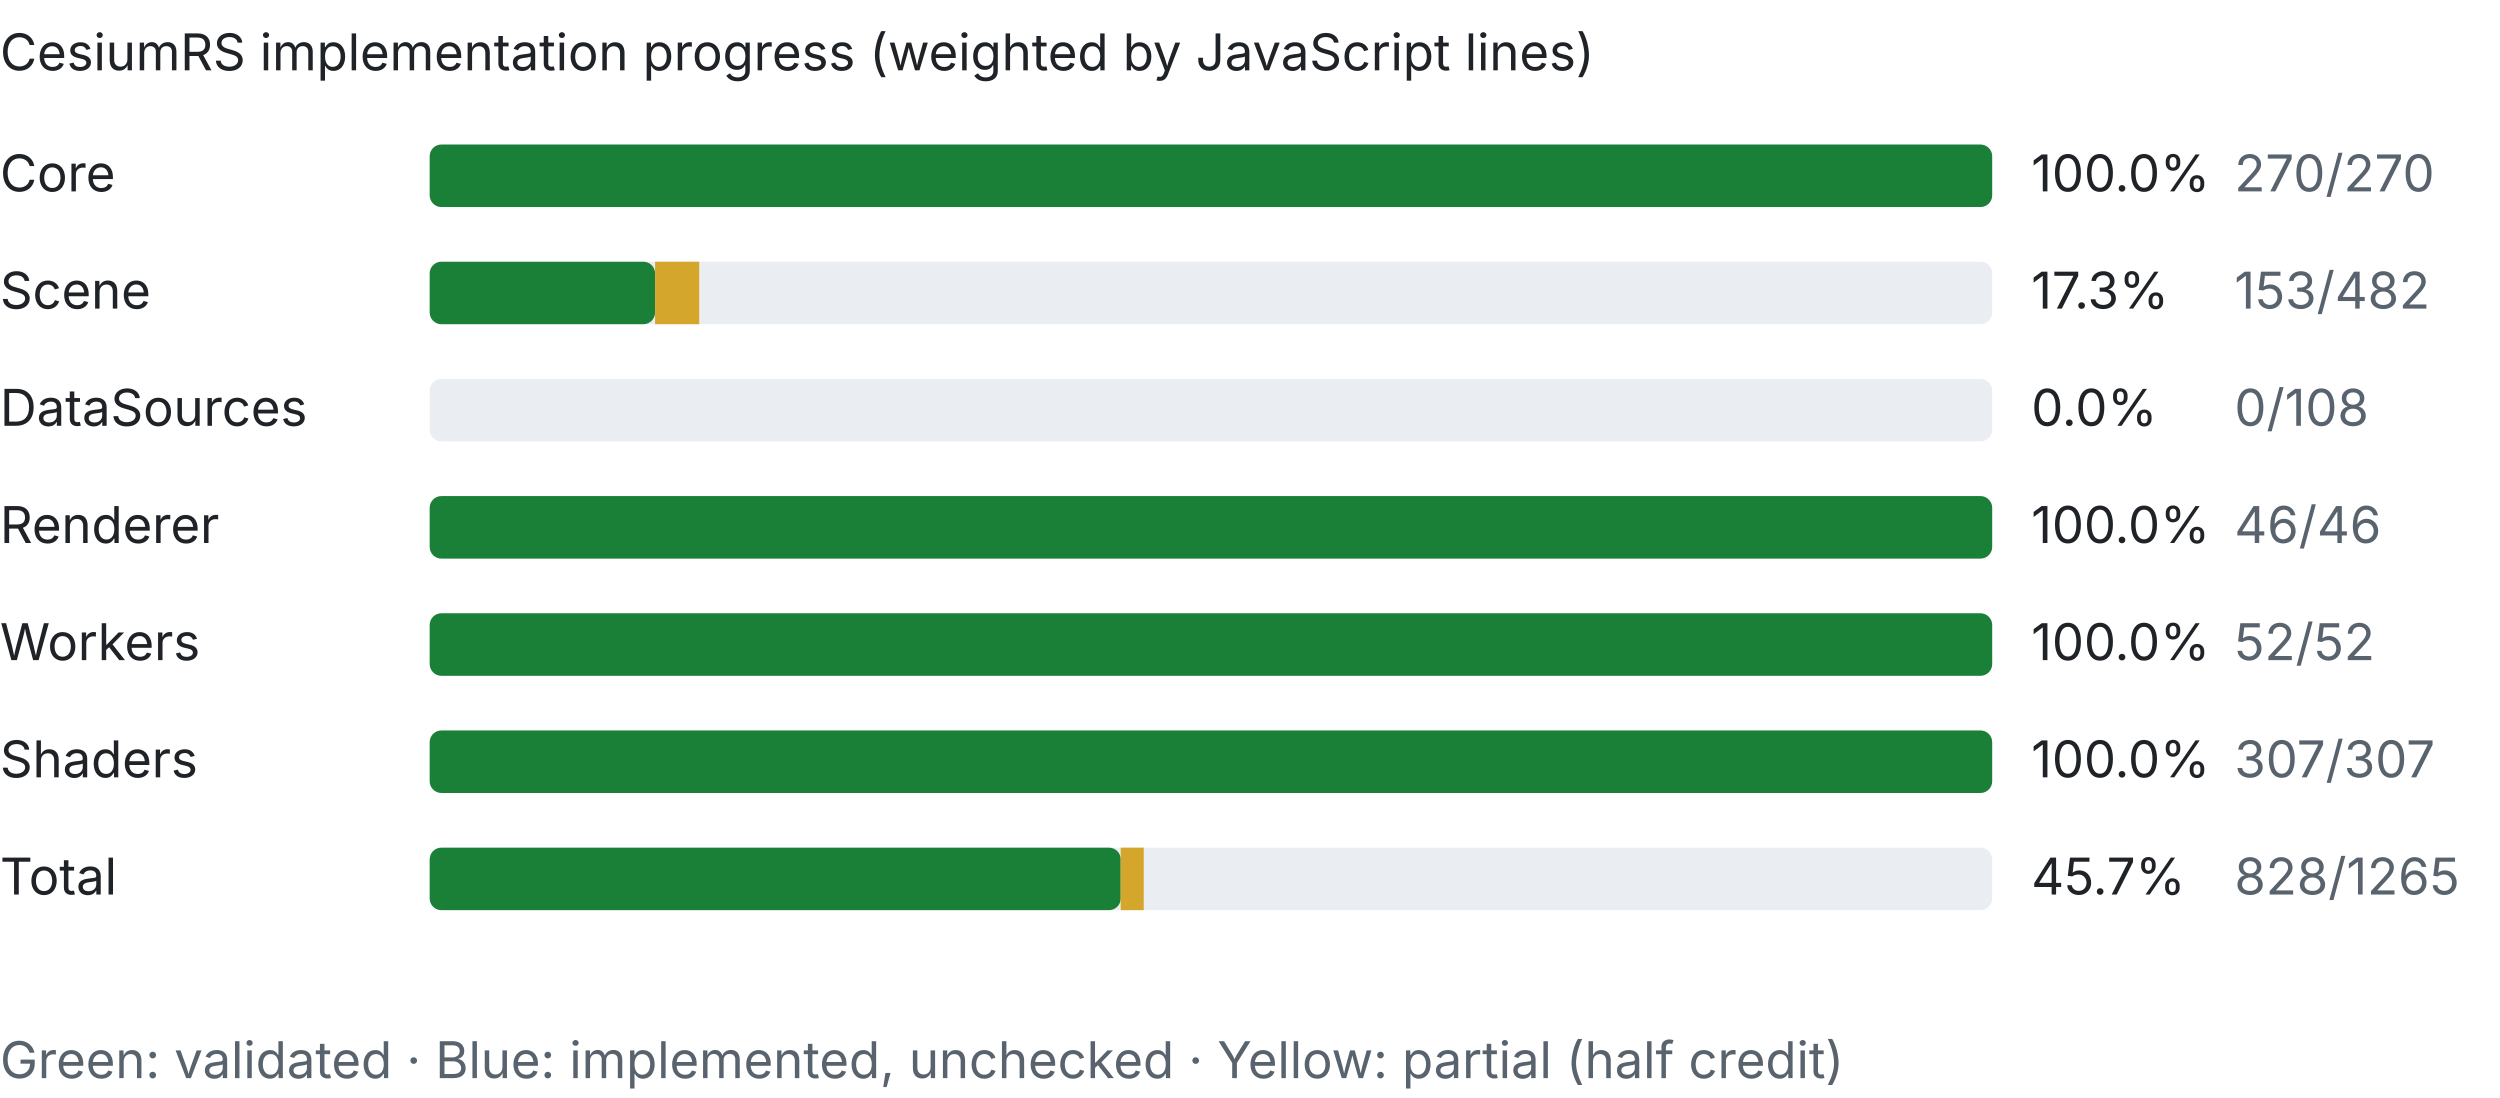
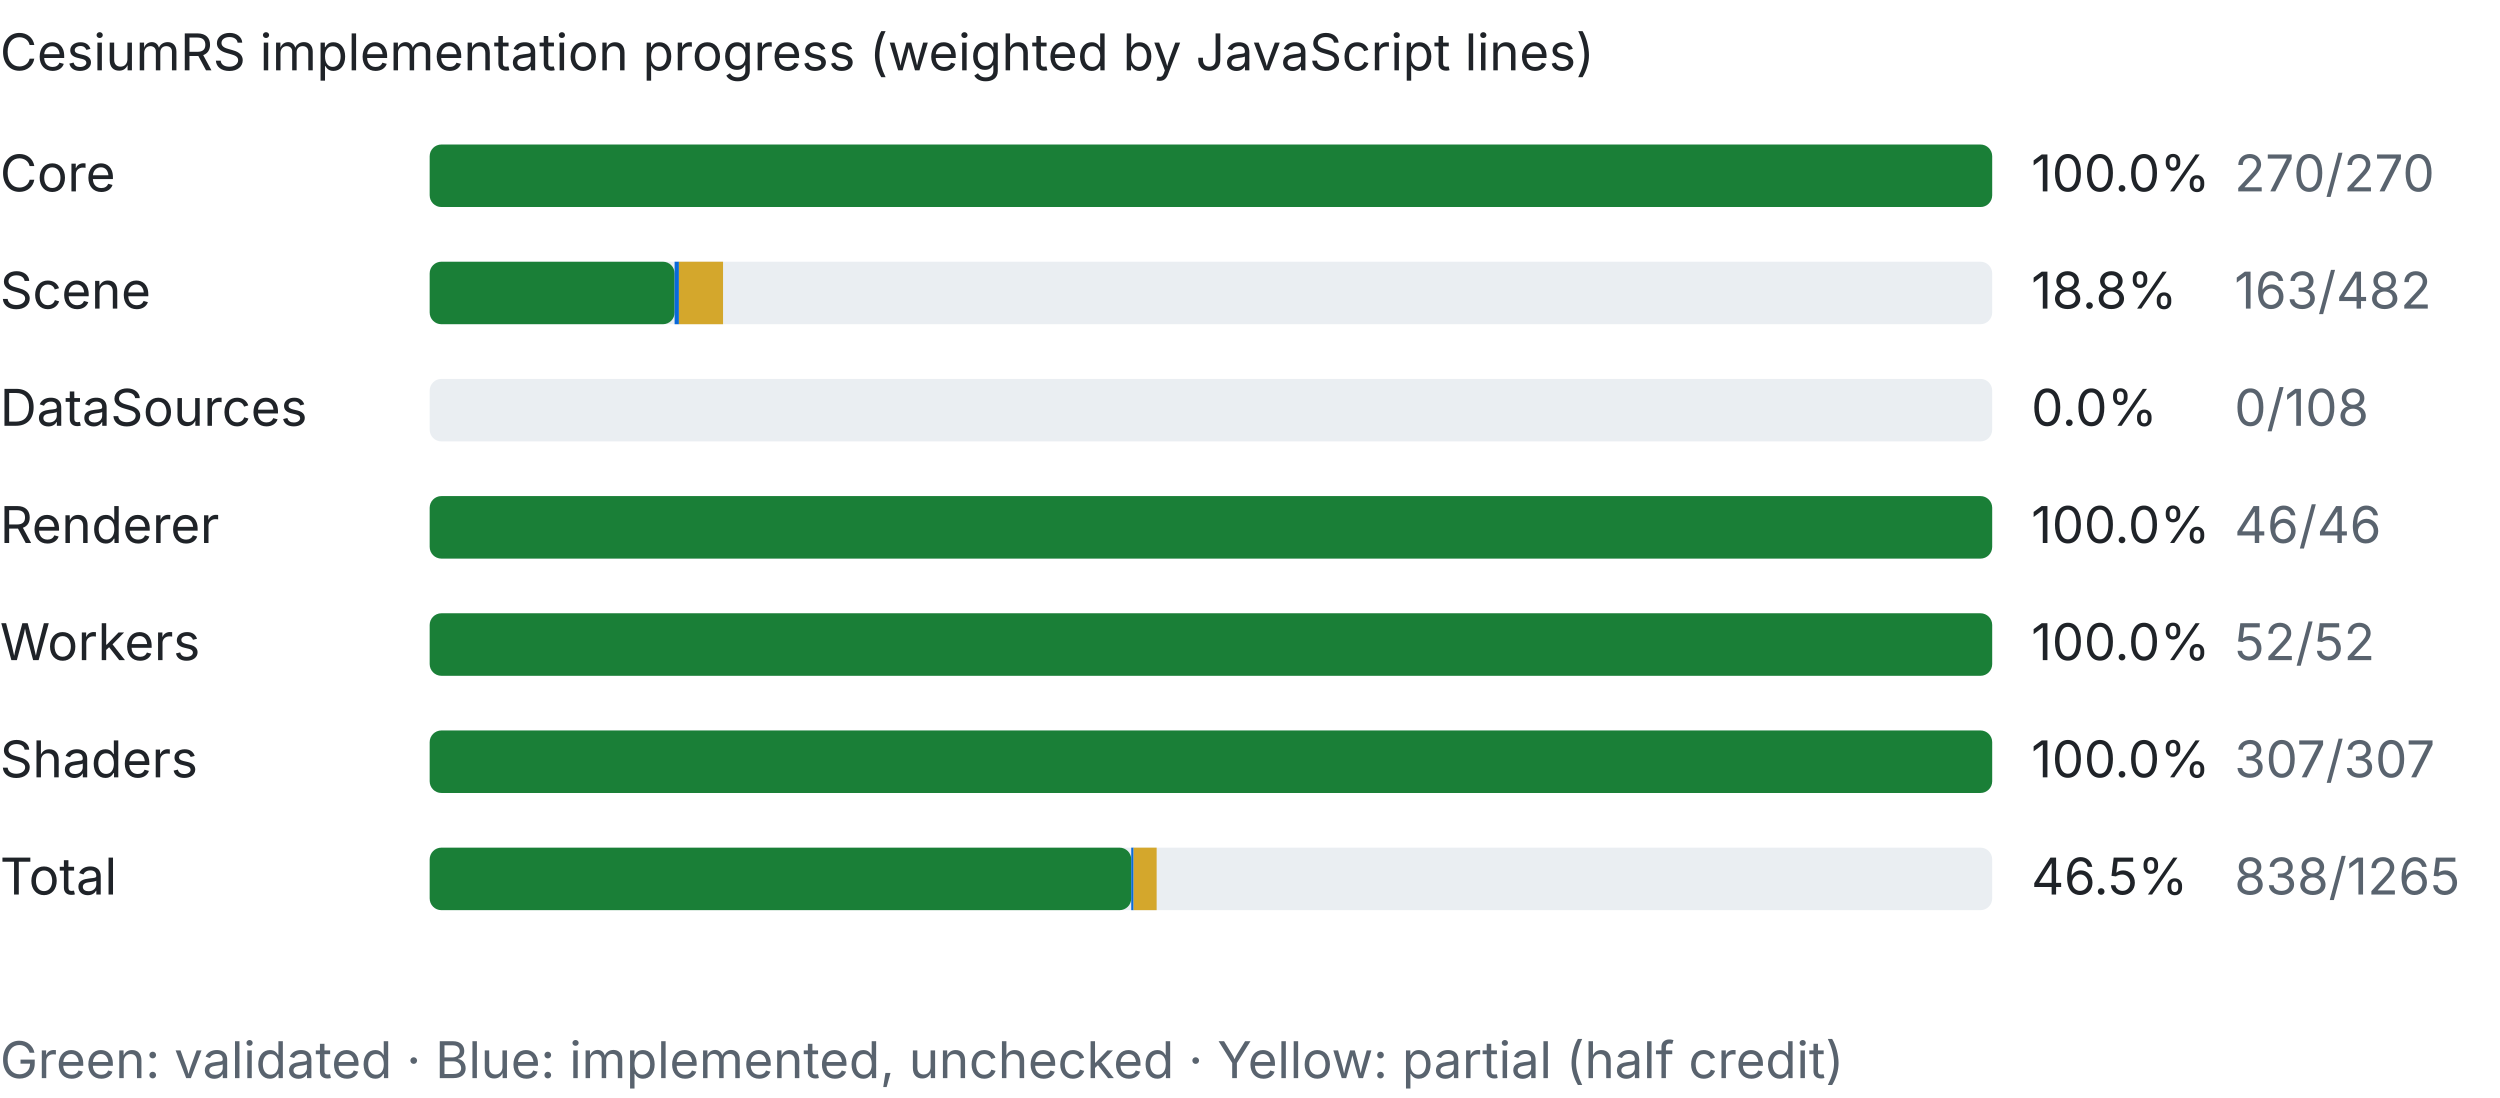
<svg xmlns="http://www.w3.org/2000/svg" width="640" height="281" viewBox="0 0 640 281">
  <style>text{font:13px system-ui,-apple-system,Segoe UI,sans-serif;fill:#1f2328}.dim{fill:#59636e}.bg{fill:#eaeef2}.done{fill:#1a7f37}.part{fill:#d4a72c}.unchecked{fill:#0969da}@media (prefers-color-scheme:dark){text{fill:#e6edf3}.dim{fill:#9198a1}.bg{fill:#30363d}.done{fill:#3fb950}}</style>
  <text x="0" y="18" font-weight="600">CesiumRS implementation progress (weighted by JavaScript lines)</text>
  <text x="0" y="49">Core</text>
  <rect class="bg" x="110" y="37" width="400" height="16" rx="3" />
  <rect class="done" x="110" y="37" width="400.0" height="16" rx="3" />
  <text x="520" y="49">100.0%</text>
  <text class="dim" x="572" y="49">270/270</text>
  <text x="0" y="79">Scene</text>
  <rect class="bg" x="110" y="67" width="400" height="16" rx="3" />
-   <rect class="done" x="110" y="67" width="57.7" height="16" rx="3" />
-   <rect class="part" x="167.7" y="67" width="11.3" height="16" />
-   <text x="520" y="79">17.3%</text>
-   <text class="dim" x="572" y="79">153/482</text>
+   <rect class="done" x="110" y="67" width="62.7" height="16" rx="3" />
+   <rect class="unchecked" x="172.7" y="67" width="1.1" height="16" />
+   <rect class="part" x="173.8" y="67" width="11.3" height="16" />
+   <text x="520" y="79">18.8%</text>
+   <text class="dim" x="572" y="79">163/482</text>
  <text x="0" y="109">DataSources</text>
  <rect class="bg" x="110" y="97" width="400" height="16" rx="3" />
  <rect class="done" x="110" y="97" width="0.0" height="16" rx="3" />
  <text x="520" y="109">0.0%</text>
  <text class="dim" x="572" y="109">0/108</text>
  <text x="0" y="139">Renderer</text>
  <rect class="bg" x="110" y="127" width="400" height="16" rx="3" />
  <rect class="done" x="110" y="127" width="400.0" height="16" rx="3" />
  <text x="520" y="139">100.0%</text>
  <text class="dim" x="572" y="139">46/46</text>
  <text x="0" y="169">Workers</text>
  <rect class="bg" x="110" y="157" width="400" height="16" rx="3" />
  <rect class="done" x="110" y="157" width="400.0" height="16" rx="3" />
  <text x="520" y="169">100.0%</text>
  <text class="dim" x="572" y="169">52/52</text>
  <text x="0" y="199">Shaders</text>
  <rect class="bg" x="110" y="187" width="400" height="16" rx="3" />
  <rect class="done" x="110" y="187" width="400.0" height="16" rx="3" />
  <text x="520" y="199">100.0%</text>
  <text class="dim" x="572" y="199">307/307</text>
  <text x="0" y="229" font-weight="600">Total</text>
  <rect class="bg" x="110" y="217" width="400" height="16" rx="3" />
-   <rect class="done" x="110" y="217" width="176.9" height="16" rx="3" />
-   <rect class="part" x="286.9" y="217" width="5.9" height="16" />
-   <text x="520" y="229" font-weight="600">45.7%</text>
-   <text class="dim" x="572" y="229">828/1265</text>
+   <rect class="done" x="110" y="217" width="179.6" height="16" rx="3" />
+   <rect class="unchecked" x="289.6" y="217" width="0.6" height="16" />
+   <rect class="part" x="290.2" y="217" width="5.9" height="16" />
+   <text x="520" y="229" font-weight="600">46.5%</text>
+   <text class="dim" x="572" y="229">838/1265</text>
  <text class="dim" x="0" y="276">Green: validated · Blue: implemented, unchecked · Yellow: partial (half credit)</text>
</svg>
